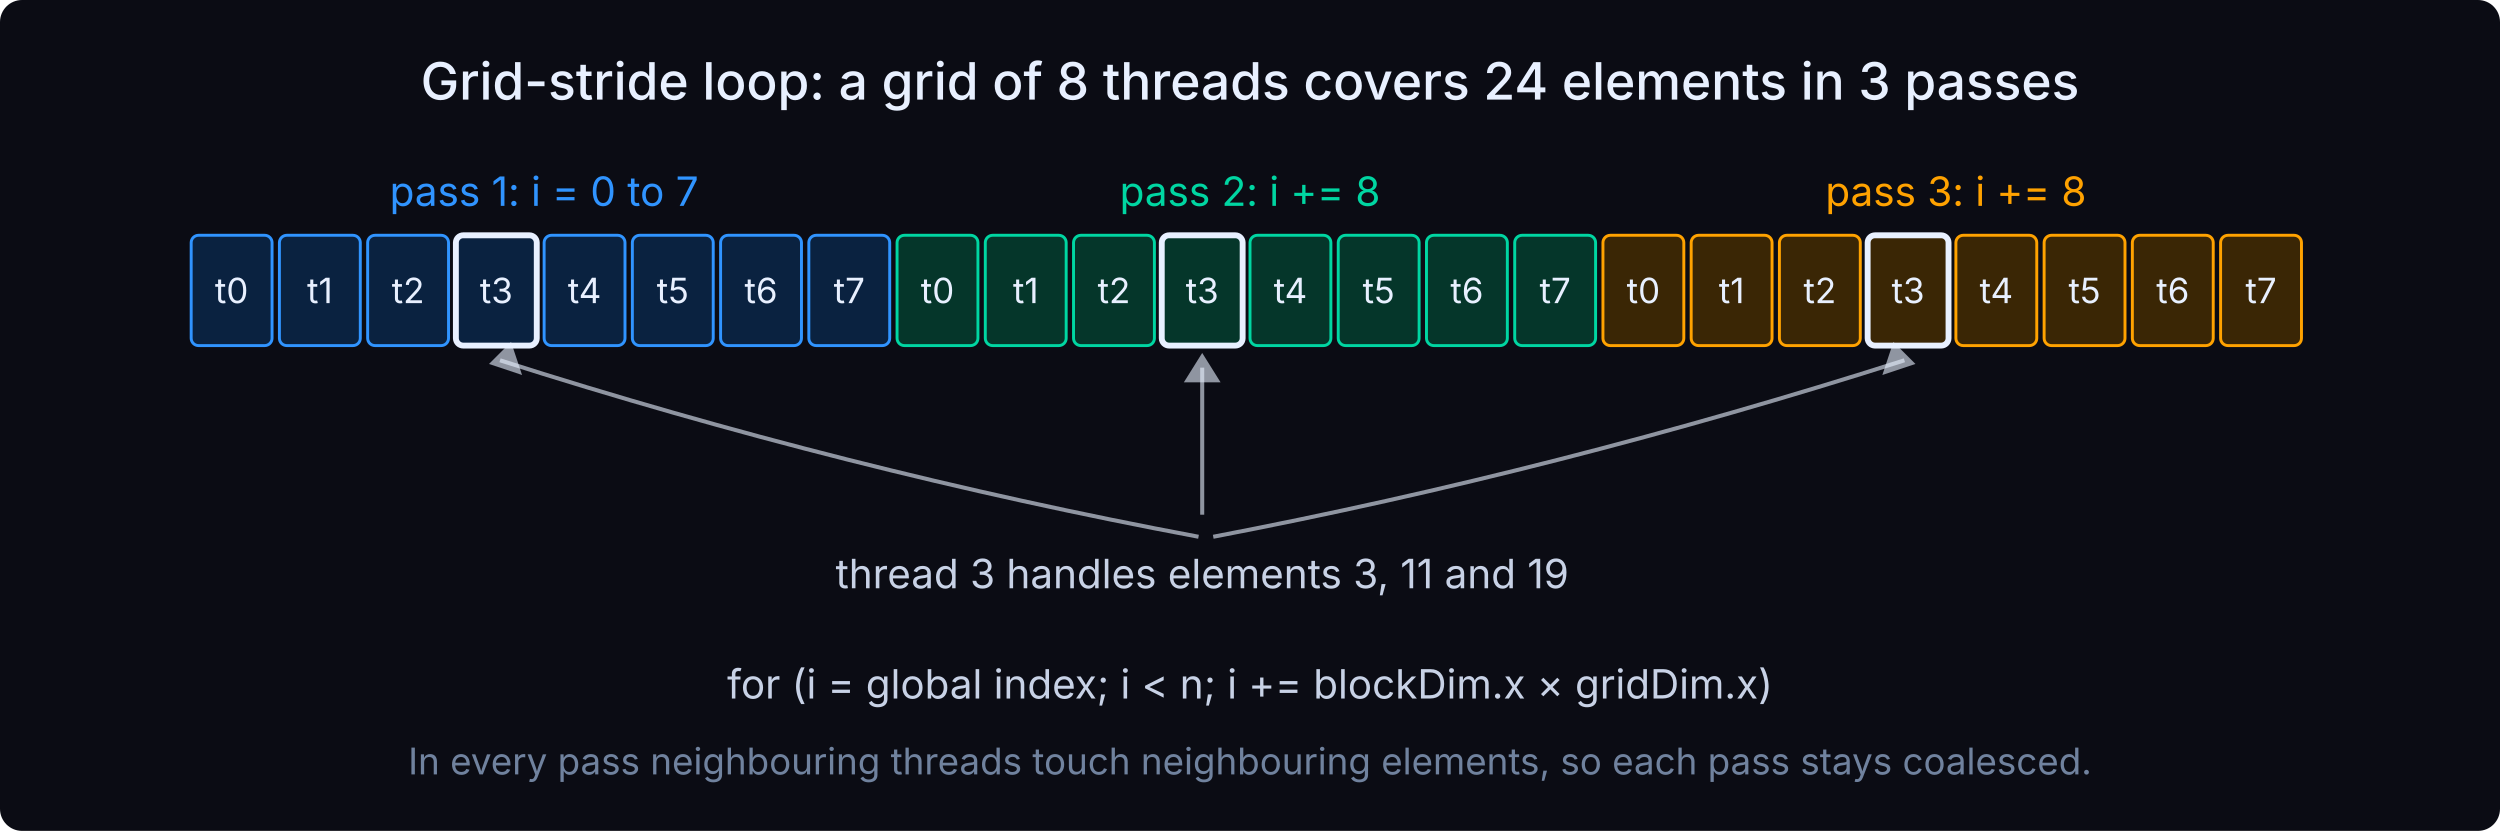
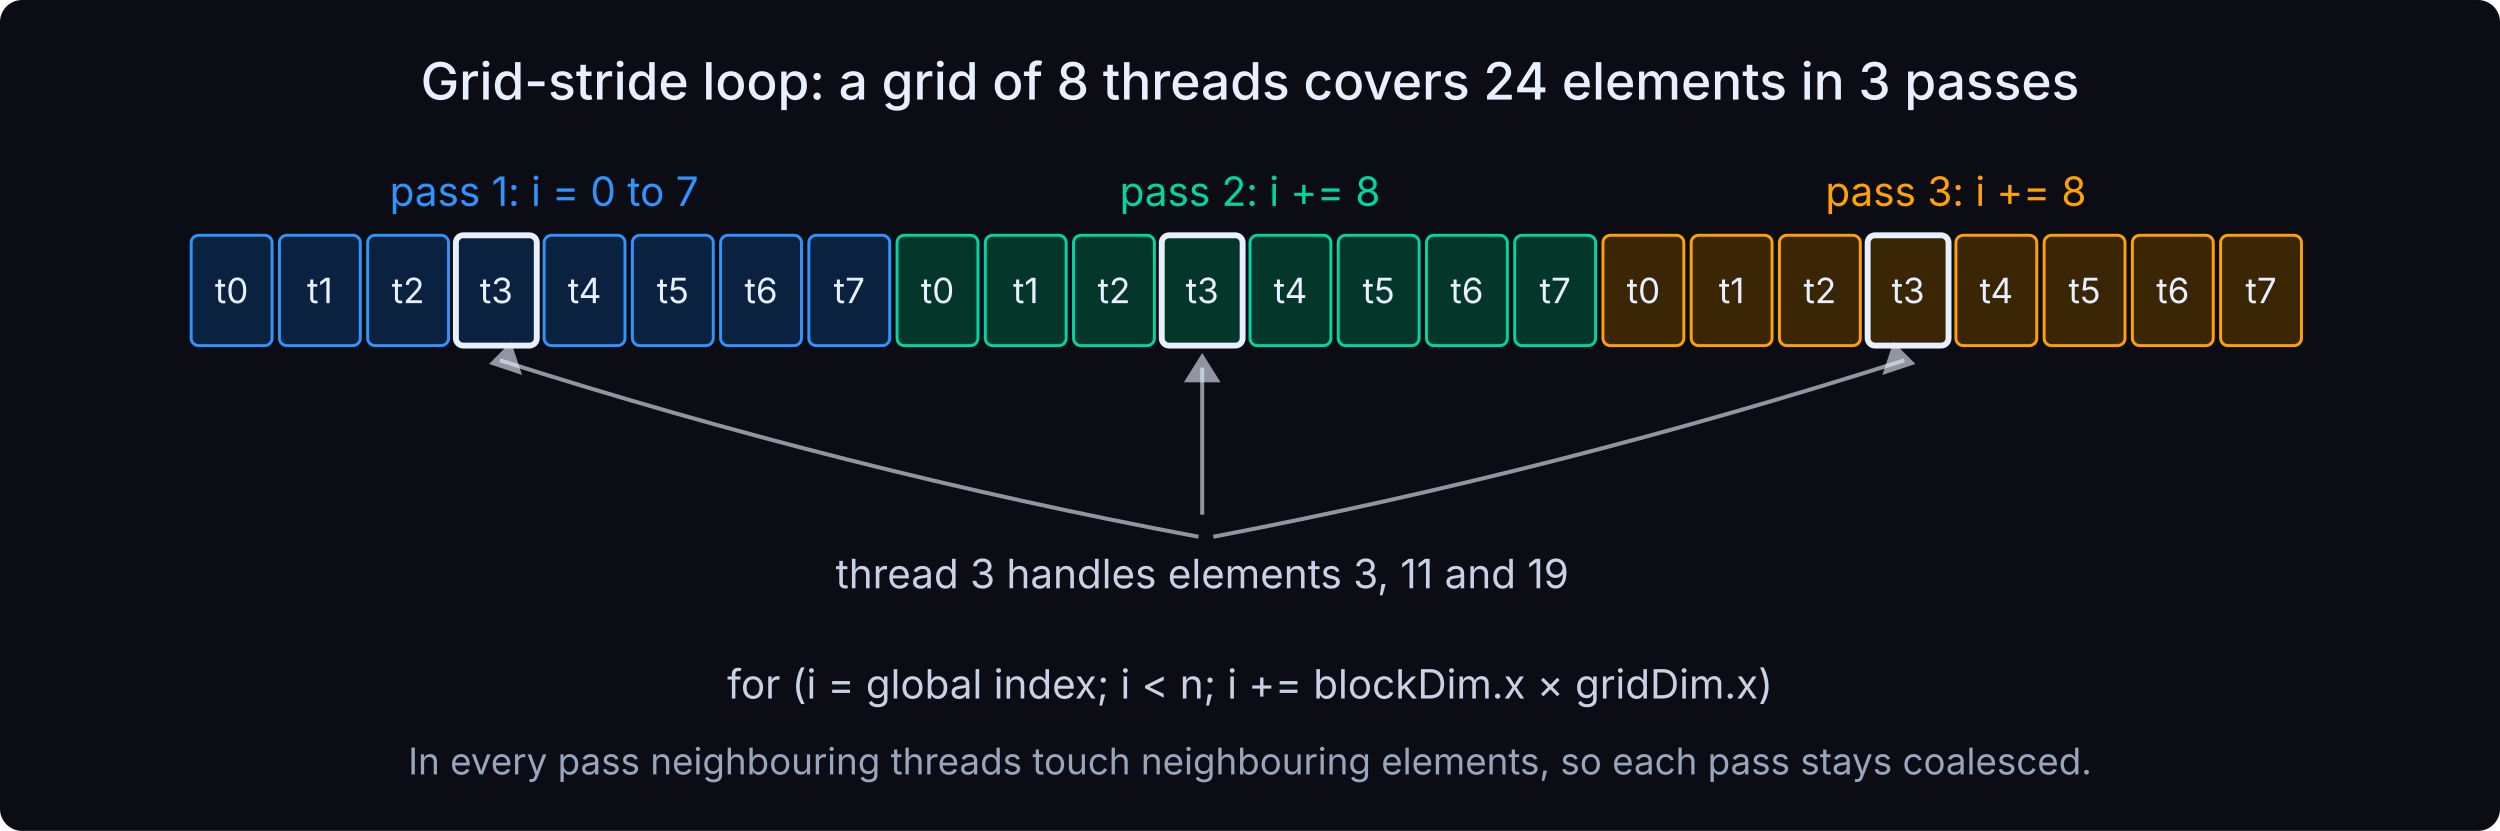
<svg xmlns="http://www.w3.org/2000/svg" width="100%" viewBox="0 0 680 226">
  <style>
  text { font-family: -apple-system, BlinkMacSystemFont, 'Segoe UI', sans-serif; dominant-baseline: central; }
  .title { fill: #e8f0ff; font-size: 14px; font-weight: 500; }
-   .mut { fill: #70829e; font-size: 10px; }
+   .mut { fill: #97a6bd; font-size: 10px; }
  .lbl { fill: #c8d2e6; font-size: 11px; }
  .p1 { fill: rgb(10,34,64); stroke: rgb(48,148,255); stroke-width: 0.8; }
  .p2 { fill: rgb(5,54,42); stroke: rgb(0,214,162); stroke-width: 0.8; }
  .p3 { fill: rgb(58,38,5); stroke: rgb(255,162,0); stroke-width: 0.8; }
  .hi { stroke: #e8f0ff; stroke-width: 1.6; }
  .n { fill: #e8f0ff; font-size: 9.5px; }
  .arrow { stroke: rgba(232,240,255,0.6); stroke-width: 1.1; fill: none; }
</style>
  <rect width="100%" height="100%" fill="#0b0c14" rx="6" />
  <text x="340" y="22" text-anchor="middle" class="title">Grid-stride loop: a grid of 8 threads covers 24 elements in 3 passes</text>
  <text x="148" y="52" text-anchor="middle" style="fill: rgb(48,148,255); font-size: 11px;">pass 1: i = 0 to 7</text>
  <text x="340" y="52" text-anchor="middle" style="fill: rgb(0,214,162); font-size: 11px;">pass 2: i += 8</text>
  <text x="532" y="52" text-anchor="middle" style="fill: rgb(255,162,0); font-size: 11px;">pass 3: i += 8</text>
  <rect x="52" y="64" width="22" height="30" rx="2" class="p1" />
  <text x="63" y="79" text-anchor="middle" class="n">t0</text>
  <rect x="76" y="64" width="22" height="30" rx="2" class="p1" />
  <text x="87" y="79" text-anchor="middle" class="n">t1</text>
  <rect x="100" y="64" width="22" height="30" rx="2" class="p1" />
  <text x="111" y="79" text-anchor="middle" class="n">t2</text>
  <rect x="124" y="64" width="22" height="30" rx="2" class="p1 hi" />
  <text x="135" y="79" text-anchor="middle" class="n">t3</text>
  <rect x="148" y="64" width="22" height="30" rx="2" class="p1" />
  <text x="159" y="79" text-anchor="middle" class="n">t4</text>
  <rect x="172" y="64" width="22" height="30" rx="2" class="p1" />
  <text x="183" y="79" text-anchor="middle" class="n">t5</text>
  <rect x="196" y="64" width="22" height="30" rx="2" class="p1" />
  <text x="207" y="79" text-anchor="middle" class="n">t6</text>
  <rect x="220" y="64" width="22" height="30" rx="2" class="p1" />
  <text x="231" y="79" text-anchor="middle" class="n">t7</text>
  <rect x="244" y="64" width="22" height="30" rx="2" class="p2" />
  <text x="255" y="79" text-anchor="middle" class="n">t0</text>
  <rect x="268" y="64" width="22" height="30" rx="2" class="p2" />
  <text x="279" y="79" text-anchor="middle" class="n">t1</text>
  <rect x="292" y="64" width="22" height="30" rx="2" class="p2" />
  <text x="303" y="79" text-anchor="middle" class="n">t2</text>
  <rect x="316" y="64" width="22" height="30" rx="2" class="p2 hi" />
  <text x="327" y="79" text-anchor="middle" class="n">t3</text>
  <rect x="340" y="64" width="22" height="30" rx="2" class="p2" />
  <text x="351" y="79" text-anchor="middle" class="n">t4</text>
  <rect x="364" y="64" width="22" height="30" rx="2" class="p2" />
  <text x="375" y="79" text-anchor="middle" class="n">t5</text>
  <rect x="388" y="64" width="22" height="30" rx="2" class="p2" />
  <text x="399" y="79" text-anchor="middle" class="n">t6</text>
  <rect x="412" y="64" width="22" height="30" rx="2" class="p2" />
  <text x="423" y="79" text-anchor="middle" class="n">t7</text>
  <rect x="436" y="64" width="22" height="30" rx="2" class="p3" />
  <text x="447" y="79" text-anchor="middle" class="n">t0</text>
  <rect x="460" y="64" width="22" height="30" rx="2" class="p3" />
  <text x="471" y="79" text-anchor="middle" class="n">t1</text>
  <rect x="484" y="64" width="22" height="30" rx="2" class="p3" />
  <text x="495" y="79" text-anchor="middle" class="n">t2</text>
  <rect x="508" y="64" width="22" height="30" rx="2" class="p3 hi" />
  <text x="519" y="79" text-anchor="middle" class="n">t3</text>
  <rect x="532" y="64" width="22" height="30" rx="2" class="p3" />
  <text x="543" y="79" text-anchor="middle" class="n">t4</text>
  <rect x="556" y="64" width="22" height="30" rx="2" class="p3" />
  <text x="567" y="79" text-anchor="middle" class="n">t5</text>
  <rect x="580" y="64" width="22" height="30" rx="2" class="p3" />
  <text x="591" y="79" text-anchor="middle" class="n">t6</text>
  <rect x="604" y="64" width="22" height="30" rx="2" class="p3" />
  <text x="615" y="79" text-anchor="middle" class="n">t7</text>
  <path d="M326 146 Q 230 128 136 98" class="arrow" />
  <polygon points="139,93 133,99 142,102" fill="rgba(232,240,255,0.6)" />
  <path d="M327 140 L327 100" class="arrow" />
  <polygon points="322,104 327,96 332,104" fill="rgba(232,240,255,0.6)" />
  <path d="M330 146 Q 424 128 518 98" class="arrow" />
  <polygon points="512,102 521,99 515,93" fill="rgba(232,240,255,0.6)" />
  <text x="327" y="156" text-anchor="middle" class="lbl">thread 3 handles elements 3, 11 and 19</text>
  <text x="340" y="186" text-anchor="middle" class="lbl">for (i = global index; i &lt; n; i += blockDim.x × gridDim.x)</text>
  <text x="340" y="207" text-anchor="middle" class="mut">In every pass neighbouring threads touch neighbouring elements, so each pass stays coalesced.</text>
</svg>
